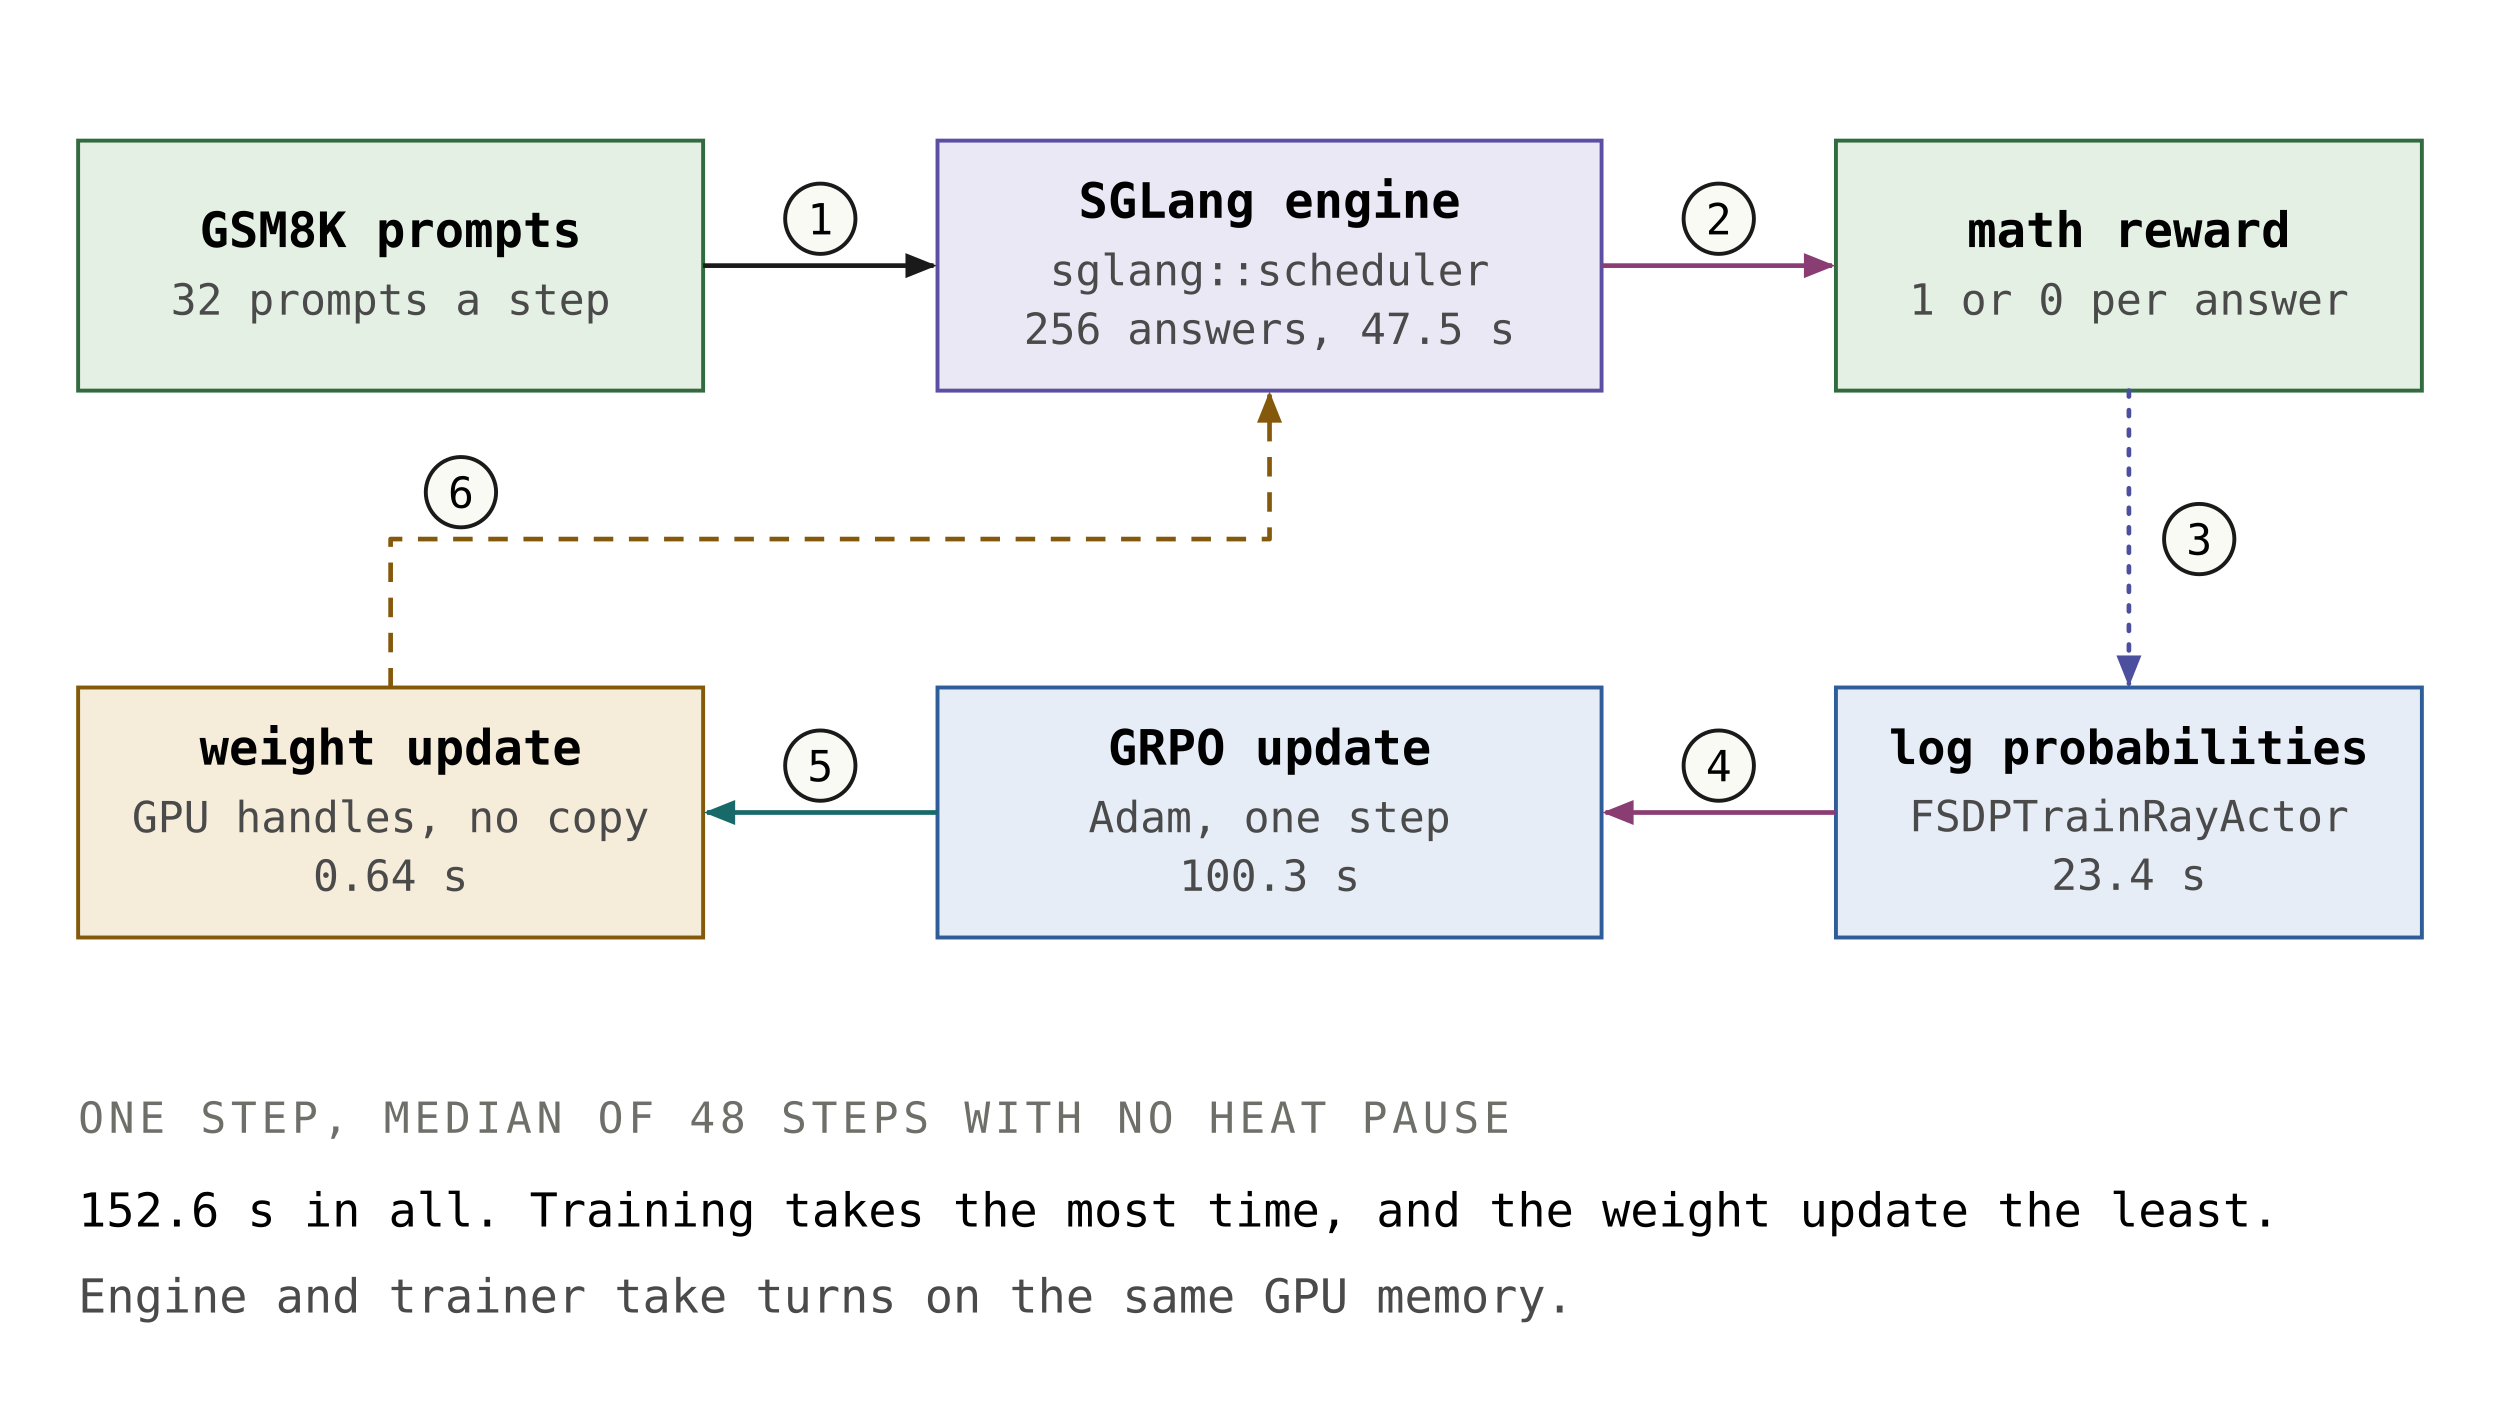
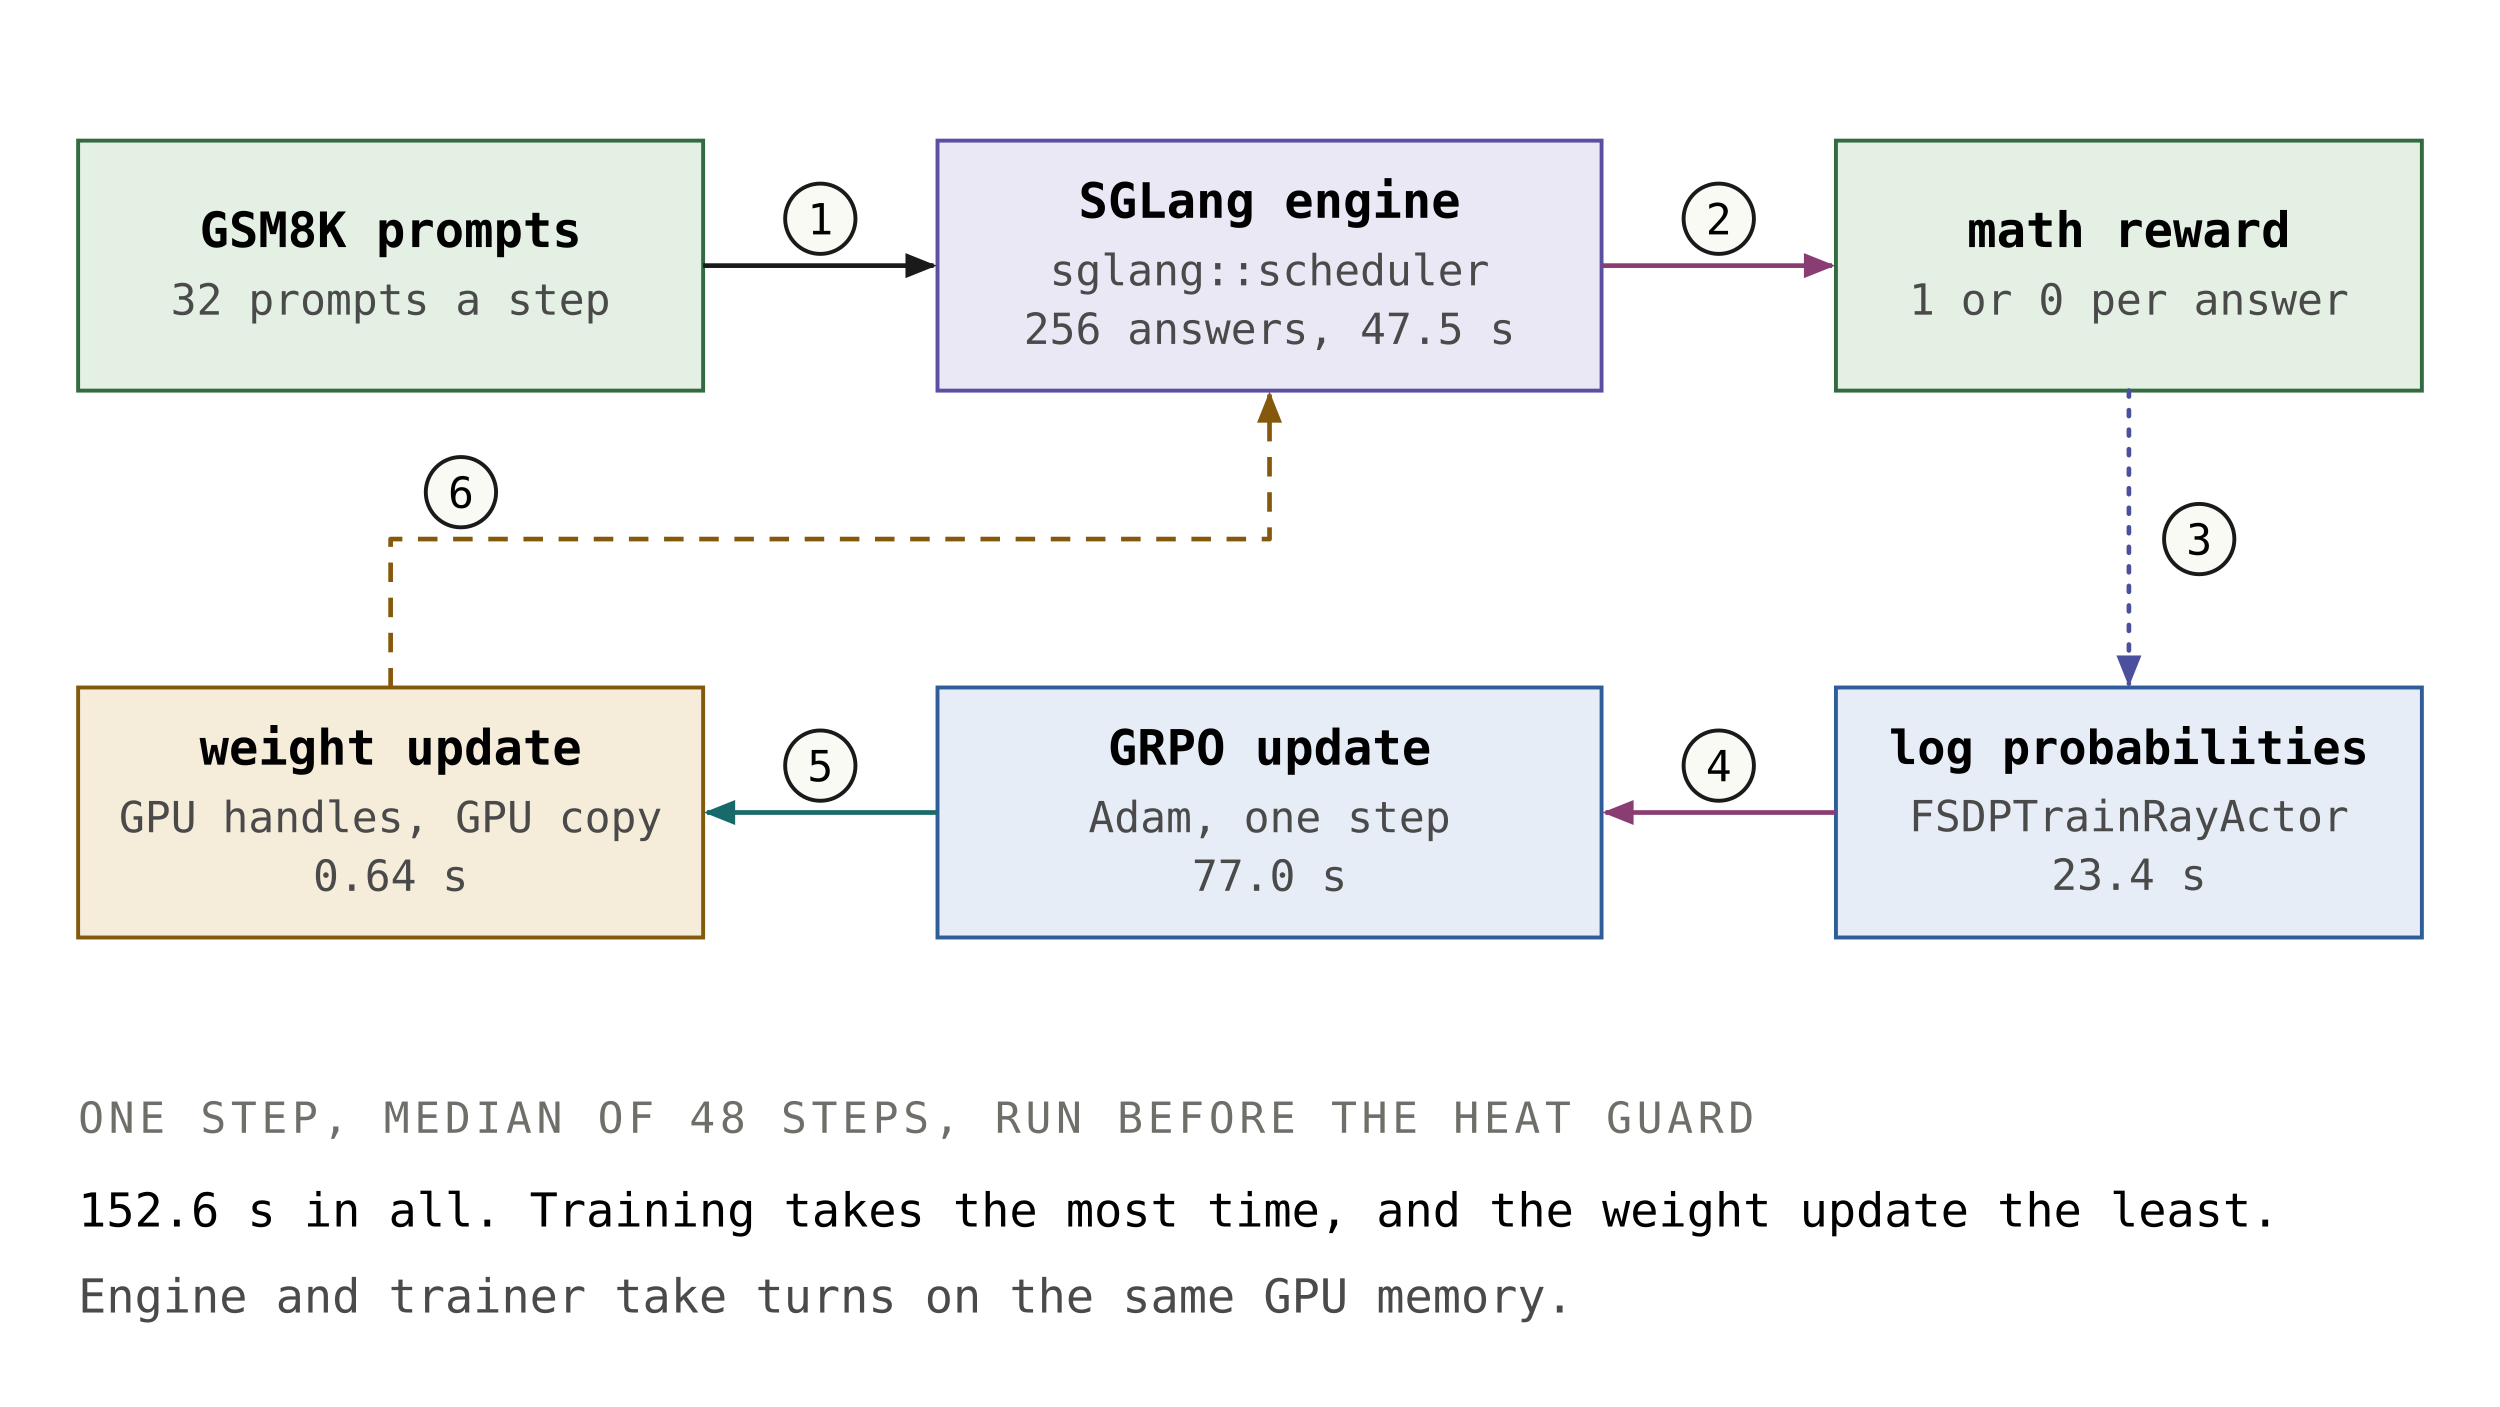
<svg xmlns="http://www.w3.org/2000/svg" viewBox="0 0 640 360" role="img" aria-labelledby="fig-1-1-title fig-1-1-desc" font-family="JetBrains Mono, ui-monospace, monospace">
  <defs>
    <marker id="fig-1-1-head-ink" viewBox="0 0 10 10" refX="9" refY="5" markerWidth="8" markerHeight="8" markerUnits="userSpaceOnUse" orient="auto-start-reverse">
      <path d="M0 1 L10 5 L0 9 z" fill="var(--m-ink, #1a1a1a)" />
    </marker>
    <marker id="fig-1-1-head-plum" viewBox="0 0 10 10" refX="9" refY="5" markerWidth="8" markerHeight="8" markerUnits="userSpaceOnUse" orient="auto-start-reverse">
      <path d="M0 1 L10 5 L0 9 z" fill="var(--m-plum-ink, #8a3d72)" />
    </marker>
    <marker id="fig-1-1-head-indigo" viewBox="0 0 10 10" refX="9" refY="5" markerWidth="8" markerHeight="8" markerUnits="userSpaceOnUse" orient="auto-start-reverse">
      <path d="M0 1 L10 5 L0 9 z" fill="var(--m-indigo-ink, #4b4f9e)" />
    </marker>
    <marker id="fig-1-1-head-teal" viewBox="0 0 10 10" refX="9" refY="5" markerWidth="8" markerHeight="8" markerUnits="userSpaceOnUse" orient="auto-start-reverse">
      <path d="M0 1 L10 5 L0 9 z" fill="var(--m-teal-ink, #18696a)" />
    </marker>
    <marker id="fig-1-1-head-amber" viewBox="0 0 10 10" refX="9" refY="5" markerWidth="8" markerHeight="8" markerUnits="userSpaceOnUse" orient="auto-start-reverse">
      <path d="M0 1 L10 5 L0 9 z" fill="var(--m-amber-ink, #85590c)" />
    </marker>
  </defs>
  <rect x="20" y="36" width="160" height="64" fill="var(--m-green-fill, #e5f0e4)" stroke="var(--m-green-ink, #336b40)" />
  <text x="100" y="63.25" font-size="12.5" text-anchor="middle" font-weight="700">GSM8K prompts</text>
  <text x="100" y="80.55" font-size="11" text-anchor="middle" class="m-serif" fill="var(--m-ink-soft, #4a4a4a)">32 prompts a step</text>
  <rect x="240" y="36" width="170" height="64" fill="var(--m-violet-fill, #ebe8f5)" stroke="var(--m-violet-ink, #5b4fa3)" />
  <text x="325" y="55.75" font-size="12.5" text-anchor="middle" font-weight="700">SGLang engine</text>
  <text x="325" y="73.05" font-size="11" text-anchor="middle" class="m-serif" fill="var(--m-ink-soft, #4a4a4a)">sglang::scheduler</text>
  <text x="325" y="88.05" font-size="11" text-anchor="middle" class="m-serif" fill="var(--m-ink-soft, #4a4a4a)">256 answers, 47.5 s</text>
  <rect x="470" y="36" width="150" height="64" fill="var(--m-green-fill, #e5f0e4)" stroke="var(--m-green-ink, #336b40)" />
  <text x="545" y="63.25" font-size="12.5" text-anchor="middle" font-weight="700">math reward</text>
  <text x="545" y="80.55" font-size="11" text-anchor="middle" class="m-serif" fill="var(--m-ink-soft, #4a4a4a)">1 or 0 per answer</text>
  <rect x="470" y="176" width="150" height="64" fill="var(--m-blue-fill, #e6edf6)" stroke="var(--m-blue-ink, #2f5d9a)" />
  <text x="545" y="195.6" font-size="12" text-anchor="middle" font-weight="700">log probabilities</text>
  <text x="545" y="212.8" font-size="11" text-anchor="middle" class="m-serif" fill="var(--m-ink-soft, #4a4a4a)">FSDPTrainRayActor</text>
  <text x="545" y="227.8" font-size="11" text-anchor="middle" class="m-serif" fill="var(--m-ink-soft, #4a4a4a)">23.4 s</text>
  <rect x="240" y="176" width="170" height="64" fill="var(--m-blue-fill, #e6edf6)" stroke="var(--m-blue-ink, #2f5d9a)" />
  <text x="325" y="195.75" font-size="12.5" text-anchor="middle" font-weight="700">GRPO update</text>
  <text x="325" y="213.05" font-size="11" text-anchor="middle" class="m-serif" fill="var(--m-ink-soft, #4a4a4a)">Adam, one step</text>
-   <text x="325" y="228.05" font-size="11" text-anchor="middle" class="m-serif" fill="var(--m-ink-soft, #4a4a4a)">100.3 s</text>
+   <text x="325" y="228.05" font-size="11" text-anchor="middle" class="m-serif" fill="var(--m-ink-soft, #4a4a4a)">77.0 s</text>
  <rect x="20" y="176" width="160" height="64" fill="var(--m-amber-fill, #f5ecd9)" stroke="var(--m-amber-ink, #85590c)" />
  <text x="100" y="195.75" font-size="12.5" text-anchor="middle" font-weight="700">weight update</text>
-   <text x="100" y="213.05" font-size="11" text-anchor="middle" class="m-serif" fill="var(--m-ink-soft, #4a4a4a)">GPU handles, no copy</text>
+   <text x="100" y="213.05" font-size="11" text-anchor="middle" class="m-serif" fill="var(--m-ink-soft, #4a4a4a)">GPU handles, GPU copy</text>
  <text x="100" y="228.05" font-size="11" text-anchor="middle" class="m-serif" fill="var(--m-ink-soft, #4a4a4a)">0.64 s</text>
  <line x1="180" y1="68" x2="239" y2="68" stroke="var(--m-ink, #1a1a1a)" stroke-width="1.2" marker-end="url(#fig-1-1-head-ink)" />
  <circle cx="210" cy="56" r="9" fill="var(--m-paper, #fafaf5)" stroke="var(--m-ink, #1a1a1a)" stroke-width="1" />
  <text x="210" y="60" font-size="11" text-anchor="middle">1</text>
  <line x1="410" y1="68" x2="469" y2="68" stroke="var(--m-plum-ink, #8a3d72)" stroke-width="1.2" marker-end="url(#fig-1-1-head-plum)" />
  <circle cx="440" cy="56" r="9" fill="var(--m-paper, #fafaf5)" stroke="var(--m-ink, #1a1a1a)" stroke-width="1" />
  <text x="440" y="60" font-size="11" text-anchor="middle">2</text>
  <line x1="545" y1="100" x2="545" y2="175" stroke="var(--m-indigo-ink, #4b4f9e)" stroke-width="1.2" stroke-dasharray="1.5 3.5" stroke-linecap="round" marker-end="url(#fig-1-1-head-indigo)" />
  <circle cx="563" cy="138" r="9" fill="var(--m-paper, #fafaf5)" stroke="var(--m-ink, #1a1a1a)" stroke-width="1" />
  <text x="563" y="142" font-size="11" text-anchor="middle">3</text>
  <line x1="470" y1="208" x2="411" y2="208" stroke="var(--m-plum-ink, #8a3d72)" stroke-width="1.2" marker-end="url(#fig-1-1-head-plum)" />
  <circle cx="440" cy="196" r="9" fill="var(--m-paper, #fafaf5)" stroke="var(--m-ink, #1a1a1a)" stroke-width="1" />
  <text x="440" y="200" font-size="11" text-anchor="middle">4</text>
  <line x1="240" y1="208" x2="181" y2="208" stroke="var(--m-teal-ink, #18696a)" stroke-width="1.2" marker-end="url(#fig-1-1-head-teal)" />
  <circle cx="210" cy="196" r="9" fill="var(--m-paper, #fafaf5)" stroke="var(--m-ink, #1a1a1a)" stroke-width="1" />
  <text x="210" y="200" font-size="11" text-anchor="middle">5</text>
  <path d="M100 176 V138 H325 V101" fill="none" stroke="var(--m-amber-ink, #85590c)" stroke-width="1.2" stroke-dasharray="5 4" stroke-linejoin="round" marker-end="url(#fig-1-1-head-amber)" />
  <circle cx="118" cy="126" r="9" fill="var(--m-paper, #fafaf5)" stroke="var(--m-ink, #1a1a1a)" stroke-width="1" />
  <text x="118" y="130" font-size="11" text-anchor="middle">6</text>
-   <text x="20" y="290" font-size="11" letter-spacing="1.2" fill="var(--m-ink-mute, #6f6f6a)">ONE STEP, MEDIAN OF 48 STEPS WITH NO HEAT PAUSE</text>
+   <text x="20" y="290" font-size="11" letter-spacing="1.2" fill="var(--m-ink-mute, #6f6f6a)">ONE STEP, MEDIAN OF 48 STEPS, RUN BEFORE THE HEAT GUARD</text>
  <text x="20" y="314" font-size="12" class="m-serif">152.6 s in all. Training takes the most time, and the weight update the least.</text>
  <text x="20" y="336" font-size="12" class="m-serif" fill="var(--m-ink-soft, #4a4a4a)">Engine and trainer take turns on the same GPU memory.</text>
</svg>
